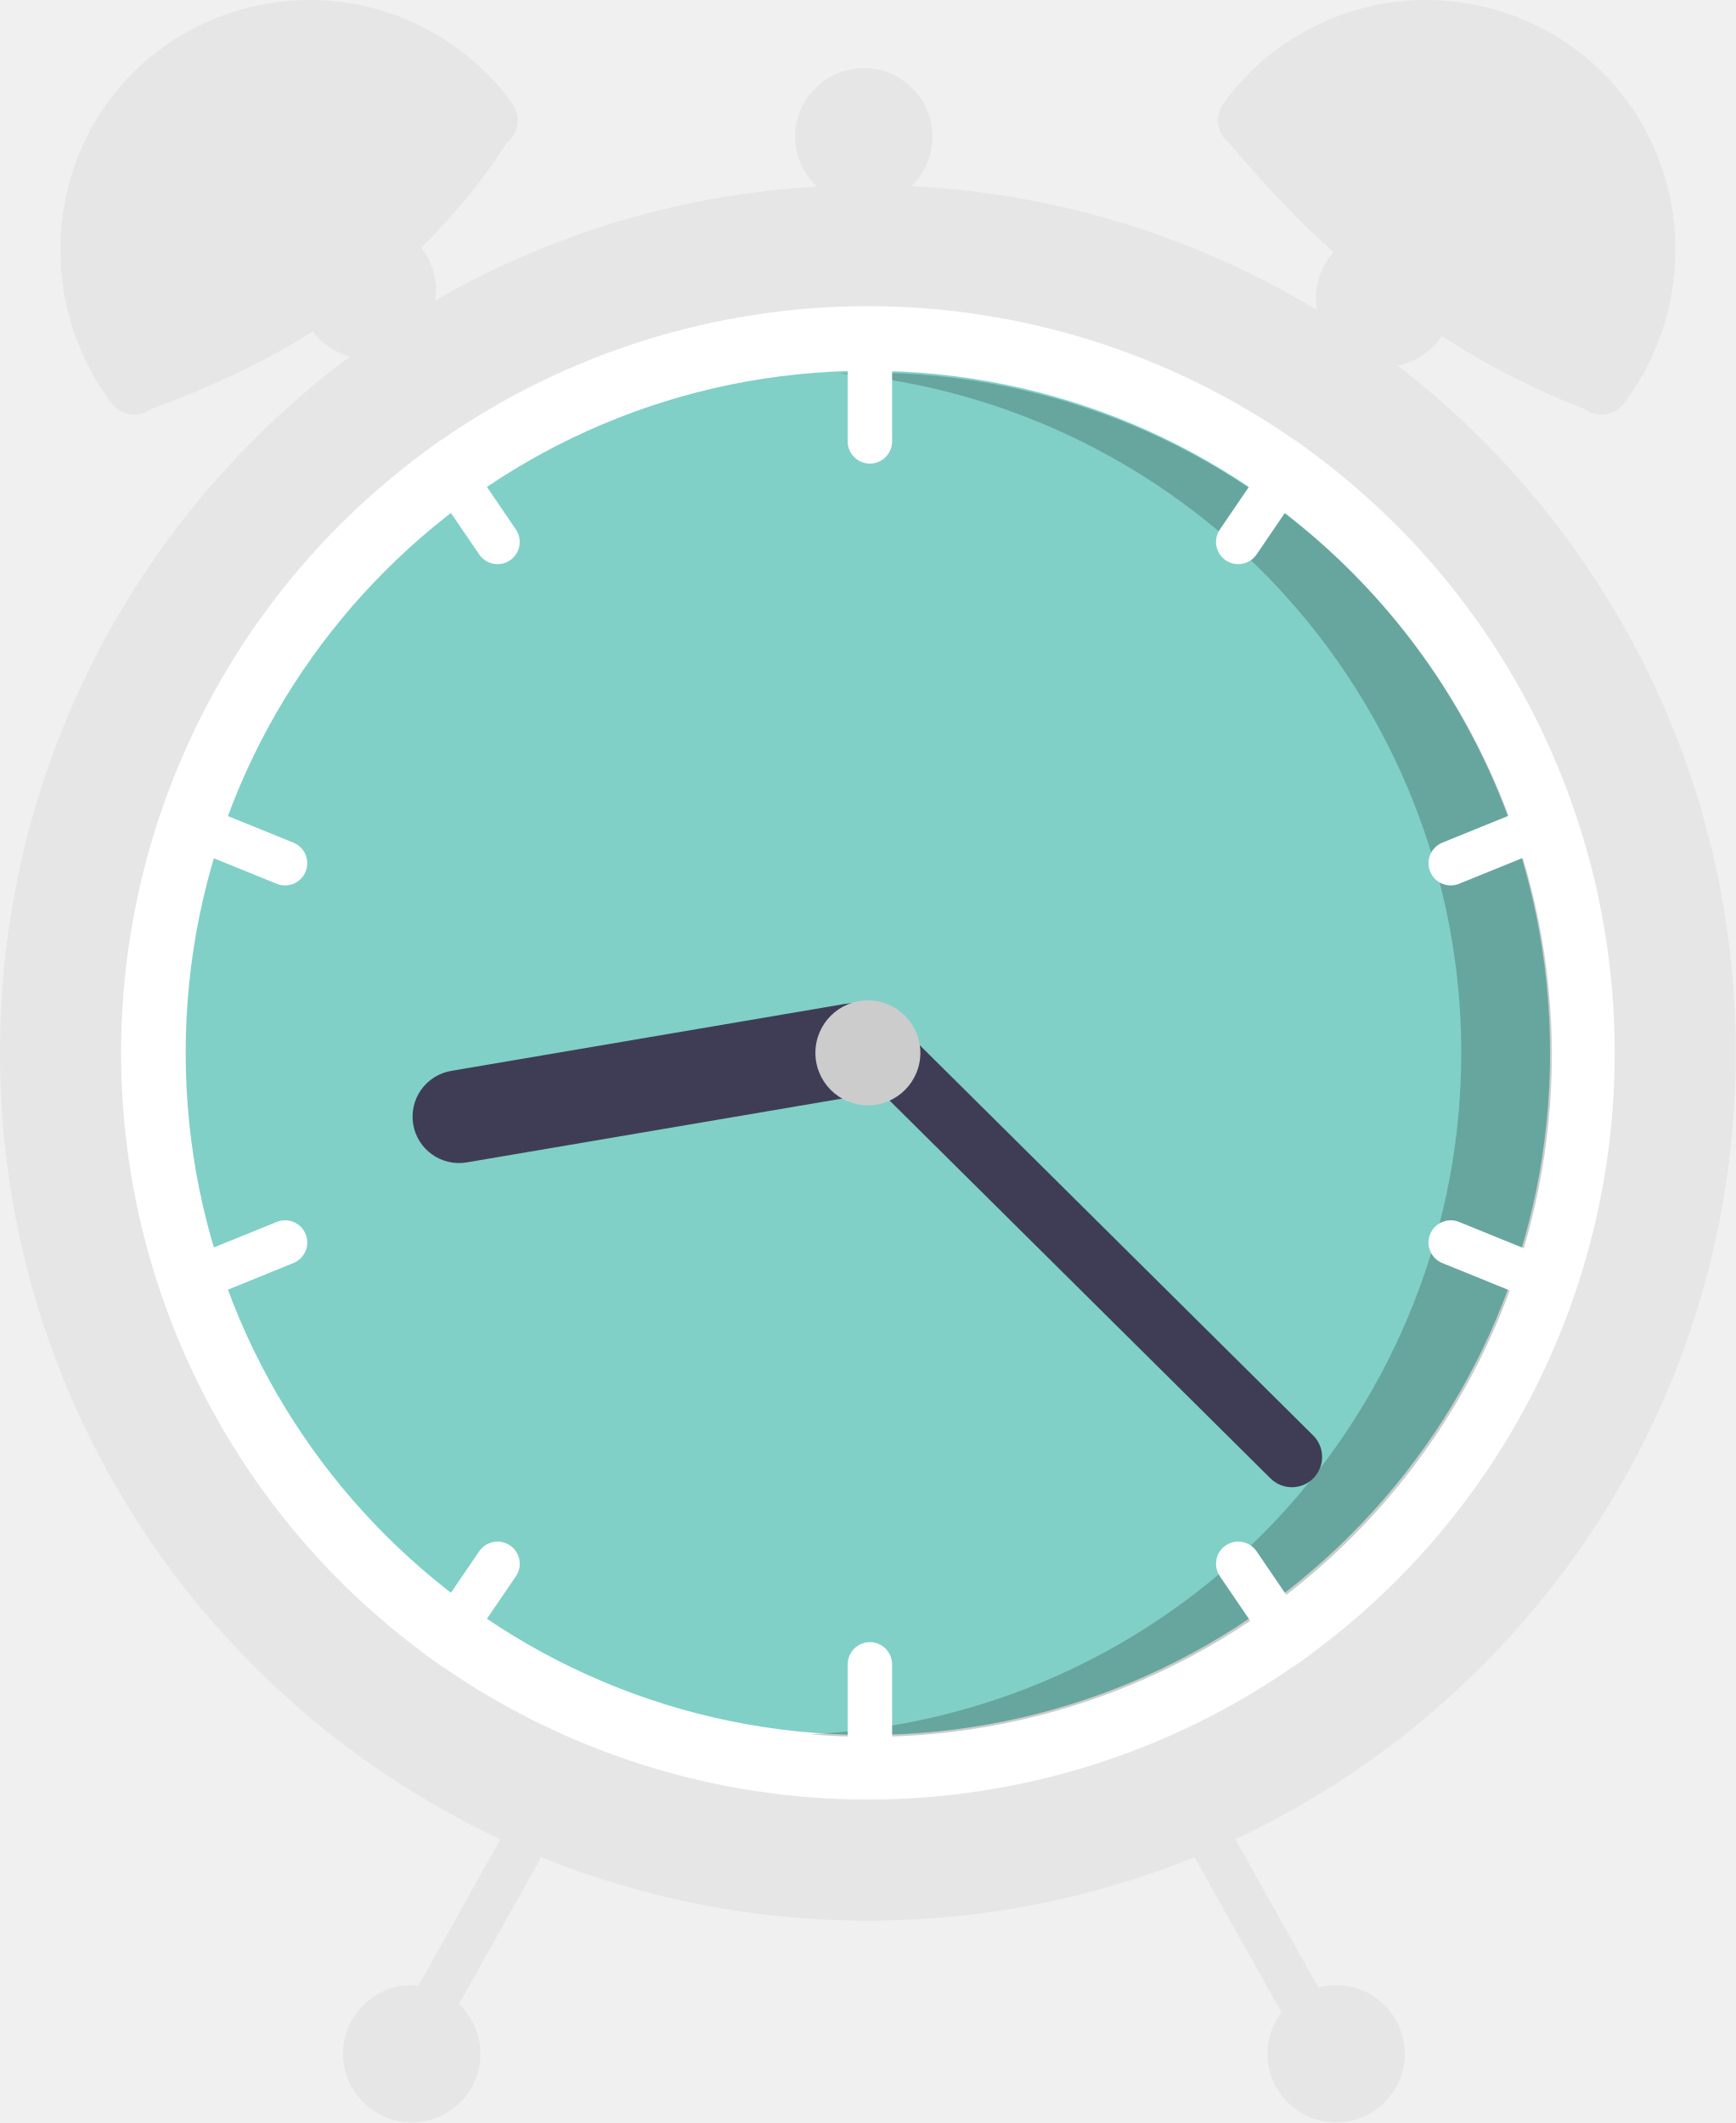
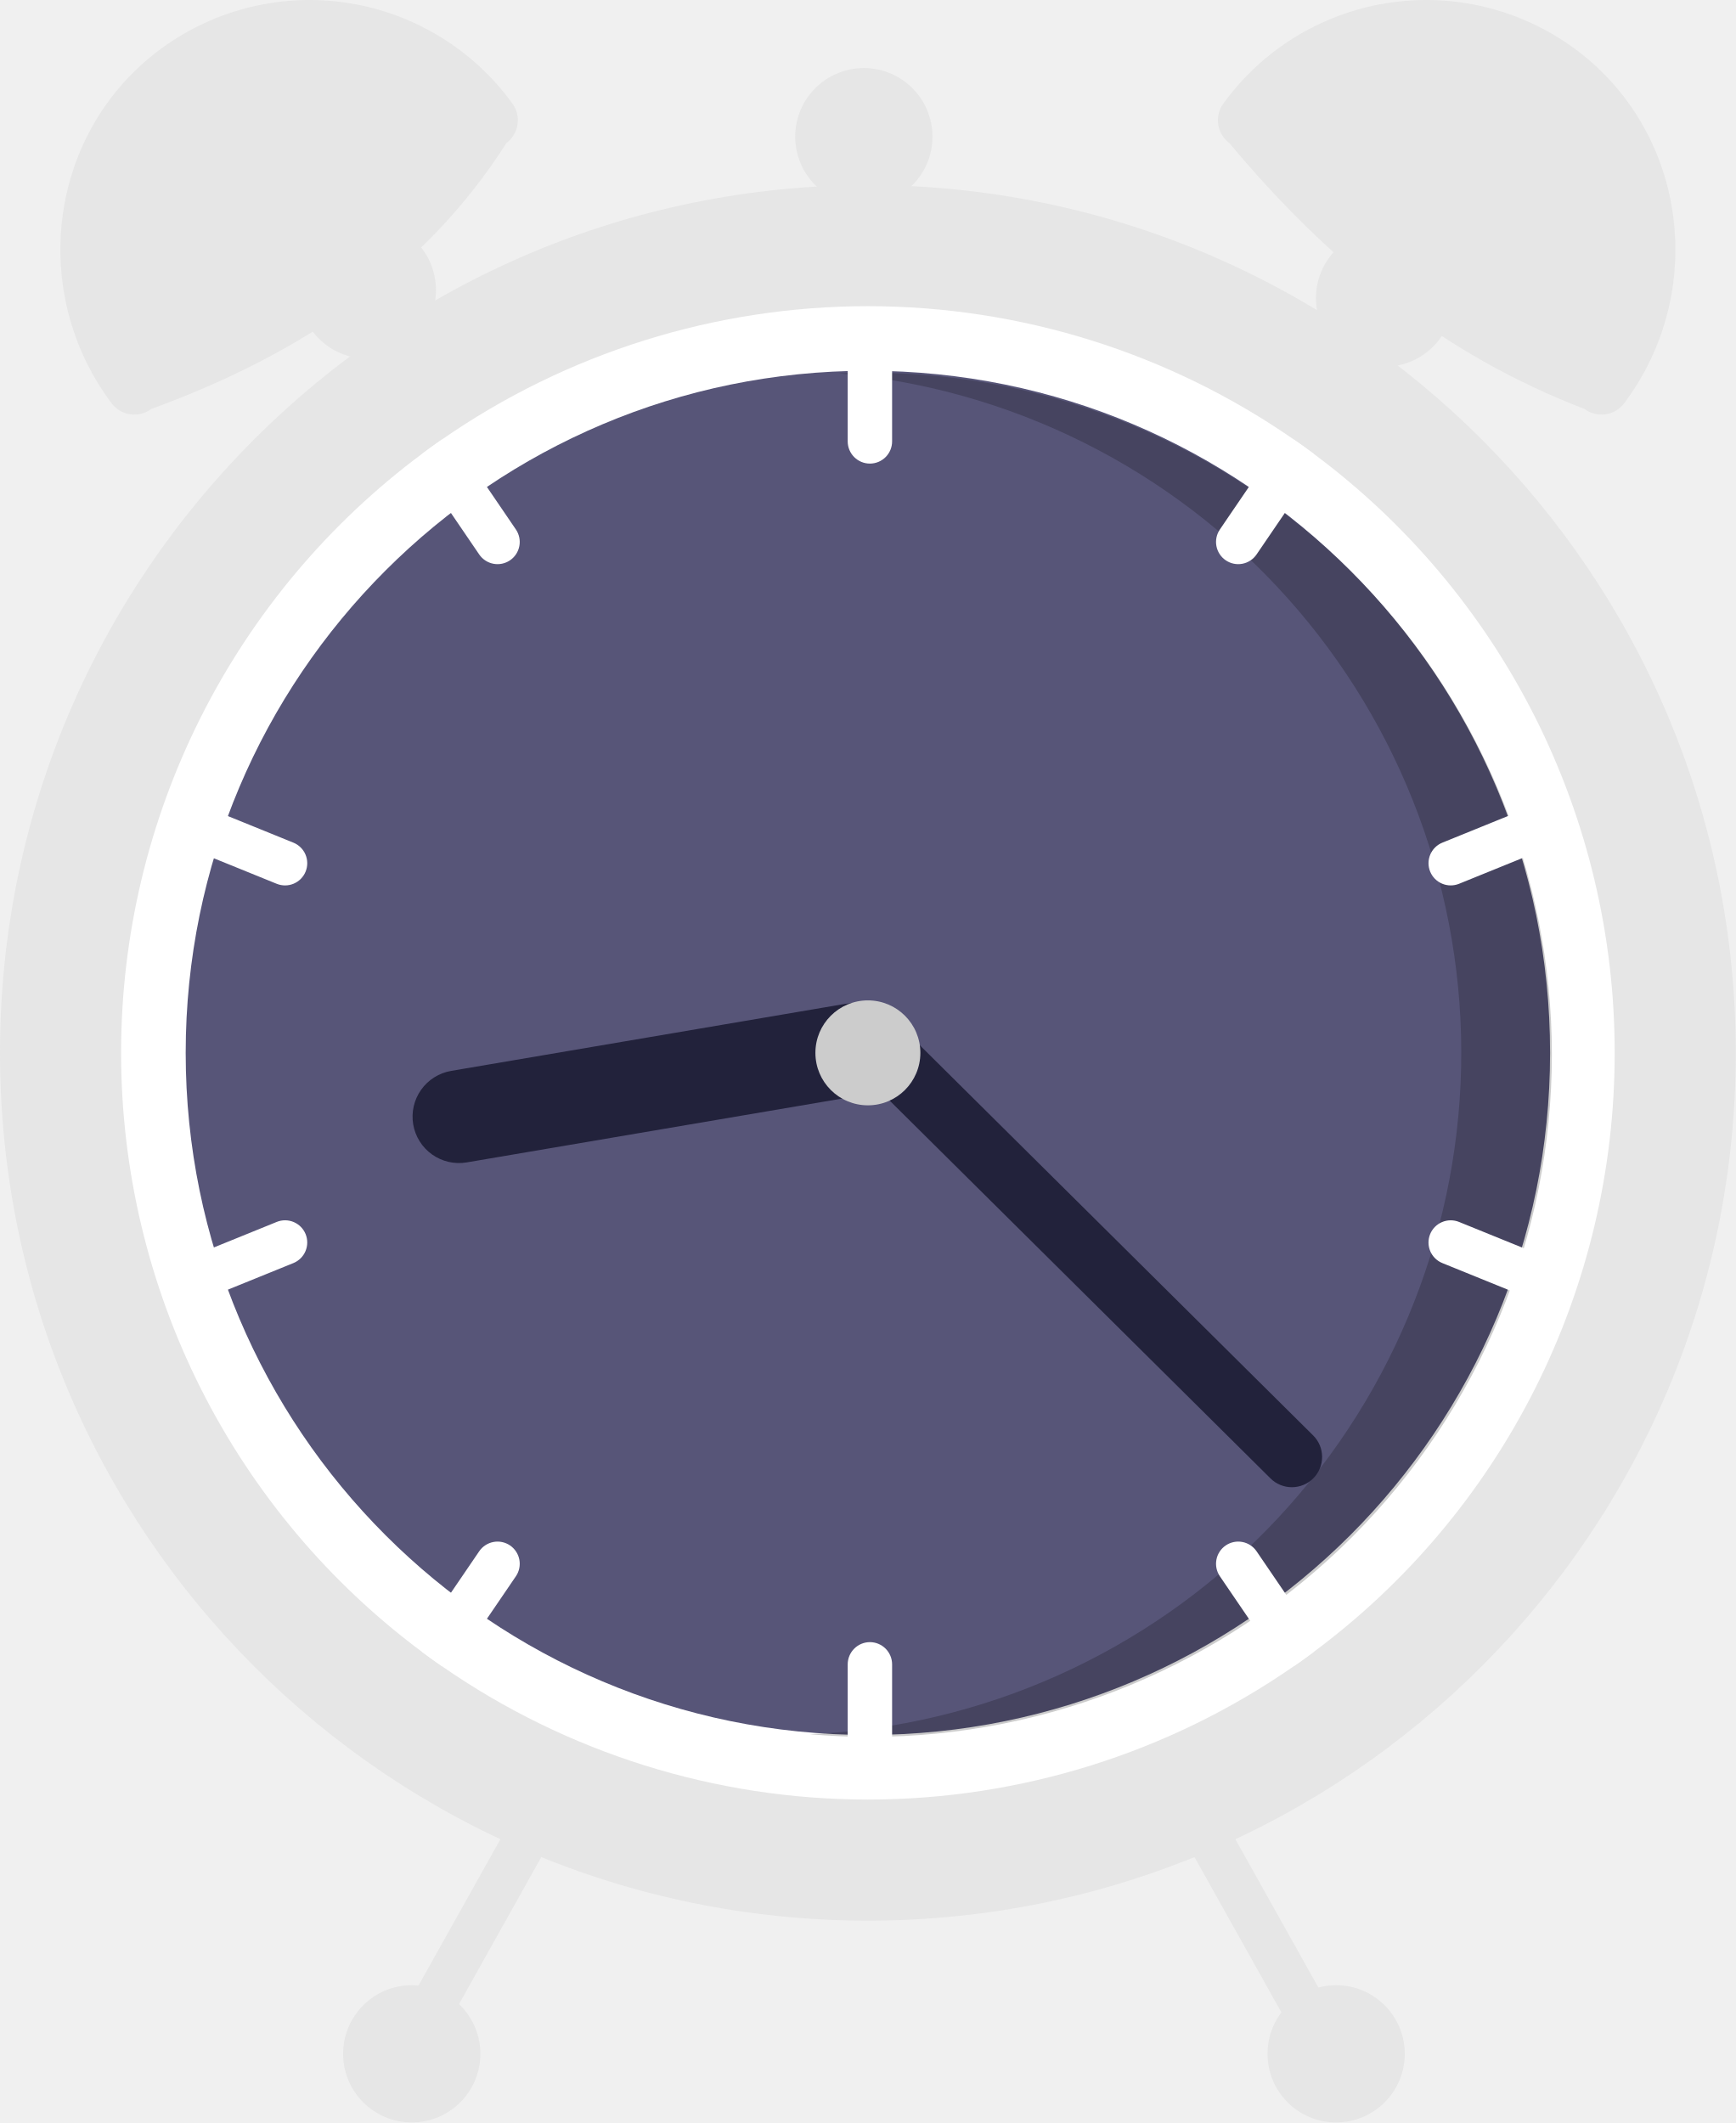
<svg xmlns="http://www.w3.org/2000/svg" width="430" height="526" viewBox="0 0 430 526" fill="none">
  <path d="M215 475.86C333.741 475.86 430 379.602 430 260.86C430 142.119 333.741 45.86 215 45.86C96.259 45.86 0 142.119 0 260.86C0 379.602 96.259 475.86 215 475.86Z" fill="#E6E6E6" />
-   <path d="M400 260.86C400.022 289.727 393.279 318.197 380.311 343.988C367.344 369.778 348.514 392.171 325.33 409.37C323.78 410.53 322.2 411.66 320.61 412.76C289.608 434.31 252.756 445.86 215 445.86C177.244 445.86 140.392 434.31 109.39 412.76C107.8 411.66 106.22 410.53 104.67 409.37C81.503 392.156 62.684 369.76 49.718 343.973C36.753 318.186 30 289.723 30 260.86C30 231.997 36.753 203.535 49.718 177.748C62.684 151.961 81.503 129.565 104.67 112.35C106.22 111.19 107.8 110.06 109.39 108.96C140.392 87.41 177.244 75.86 215 75.86C252.756 75.86 289.608 87.41 320.61 108.96C322.2 110.06 323.78 111.19 325.33 112.35C348.514 129.55 367.344 151.943 380.311 177.733C393.279 203.523 400.022 231.994 400 260.86Z" fill="white" />
-   <path d="M215 429.86C308.336 429.86 384 354.196 384 260.86C384 167.524 308.336 91.86 215 91.86C121.664 91.86 46 167.524 46 260.86C46 354.196 121.664 429.86 215 429.86Z" fill="#80D0C7" />
-   <path opacity="0.2" d="M215.441 92.333C212.879 92.333 210.333 92.4 207.799 92.513C250.512 96.266 290.202 116.116 318.828 148.04C347.453 179.964 362.872 221.576 361.962 264.445C361.052 307.314 343.881 348.234 313.927 378.915C283.973 409.596 243.477 427.743 200.642 429.681C205.52 430.104 210.453 430.333 215.441 430.333C260.263 430.333 303.248 412.528 334.942 380.834C366.636 349.14 384.441 306.155 384.441 261.333C384.441 216.511 366.636 173.526 334.942 141.832C303.248 110.138 260.263 92.333 215.441 92.333Z" fill="black" />
+   <path d="M400 260.86C400.022 289.727 393.279 318.197 380.311 343.988C367.344 369.778 348.514 392.171 325.33 409.37C323.78 410.53 322.2 411.66 320.61 412.76C289.608 434.31 252.756 445.86 215 445.86C177.244 445.86 140.392 434.31 109.39 412.76C107.8 411.66 106.22 410.53 104.67 409.37C81.503 392.156 62.684 369.76 49.718 343.973C36.753 318.186 30 289.723 30 260.86C30 231.997 36.753 203.535 49.718 177.748C62.684 151.961 81.503 129.565 104.67 112.35C106.22 111.19 107.8 110.06 109.39 108.96C140.392 87.41 177.244 75.86 215 75.86C252.756 75.86 289.608 87.41 320.61 108.96C322.2 110.06 323.78 111.19 325.33 112.35C348.514 129.55 367.344 151.943 380.311 177.733C393.279 203.523 400.022 231.993 400 260.86Z" fill="white" />
+   <path d="M215 429.859C308.336 429.859 384 354.195 384 260.859C384 167.523 308.336 91.859 215 91.859C121.664 91.859 46 167.523 46 260.859C46 354.195 121.664 429.859 215 429.859Z" fill="#575578" />
+   <path opacity="0.2" d="M215.441 92.332C212.879 92.332 210.333 92.399 207.799 92.512C250.512 96.265 290.202 116.115 318.828 148.039C347.453 179.963 362.872 221.575 361.962 264.444C361.052 307.313 343.881 348.233 313.927 378.914C283.973 409.595 243.477 427.742 200.642 429.68C205.52 430.103 210.453 430.332 215.441 430.332C260.263 430.332 303.248 412.527 334.942 380.833C366.636 349.139 384.441 306.154 384.441 261.332C384.441 216.51 366.636 173.525 334.942 141.831C303.248 110.137 260.263 92.332 215.441 92.332Z" fill="black" />
  <path d="M215.5 79.86C214.042 79.863 212.645 80.443 211.614 81.474C210.583 82.505 210.003 83.902 210 85.36V109.36C210 110.819 210.58 112.218 211.611 113.249C212.642 114.281 214.041 114.86 215.5 114.86C216.959 114.86 218.358 114.281 219.389 113.249C220.421 112.218 221 110.819 221 109.36V85.36C220.998 83.902 220.417 82.505 219.386 81.474C218.355 80.443 216.958 79.863 215.5 79.86Z" fill="white" />
-   <path d="M325.33 112.352C323.78 111.192 322.2 110.062 320.61 108.962C319.656 108.9 318.702 109.087 317.843 109.507C316.984 109.926 316.248 110.562 315.71 111.352L302.2 131.182C301.379 132.387 301.071 133.869 301.343 135.302C301.615 136.735 302.445 138.001 303.65 138.822C304.856 139.643 306.338 139.951 307.77 139.679C309.203 139.407 310.469 138.577 311.29 137.372L324.8 117.542C325.314 116.79 325.632 115.921 325.724 115.014C325.817 114.108 325.681 113.193 325.33 112.352Z" fill="white" />
+   <path d="M325.33 112.351C323.78 111.191 322.2 110.061 320.61 108.961C319.656 108.899 318.702 109.086 317.843 109.506C316.984 109.925 316.248 110.561 315.71 111.351L302.2 131.181C301.379 132.386 301.071 133.868 301.343 135.301C301.615 136.734 302.445 138 303.65 138.821C304.856 139.642 306.338 139.95 307.77 139.678C309.203 139.406 310.469 138.576 311.29 137.371L324.8 117.541C325.314 116.789 325.632 115.92 325.724 115.013C325.817 114.107 325.681 113.192 325.33 112.351Z" fill="white" />
  <path d="M386.71 202.769C386.438 202.101 386.038 201.492 385.531 200.978C385.024 200.465 384.421 200.056 383.756 199.776C383.091 199.495 382.377 199.348 381.656 199.344C380.934 199.339 380.218 199.477 379.55 199.749L357.31 208.779C355.96 209.329 354.884 210.392 354.317 211.736C353.751 213.079 353.741 214.592 354.29 215.942C354.838 217.293 355.901 218.37 357.243 218.938C358.586 219.505 360.099 219.517 361.45 218.969L383.69 209.939C385.039 209.386 386.115 208.322 386.681 206.978C387.247 205.634 387.257 204.121 386.71 202.769Z" fill="white" />
-   <path d="M127.8 131.182L114.29 111.352C113.752 110.562 113.017 109.926 112.157 109.507C111.298 109.087 110.344 108.9 109.39 108.962C107.8 110.062 106.22 111.192 104.67 112.352C104.319 113.193 104.183 114.108 104.276 115.014C104.368 115.921 104.686 116.79 105.2 117.542L118.71 137.372C119.531 138.577 120.797 139.407 122.23 139.679C123.663 139.951 125.145 139.643 126.35 138.822C127.555 138.001 128.385 136.735 128.657 135.302C128.929 133.869 128.621 132.387 127.8 131.182Z" fill="white" />
+   <path d="M127.8 131.181L114.29 111.351C113.752 110.561 113.017 109.925 112.157 109.506C111.298 109.086 110.344 108.899 109.39 108.961C107.8 110.061 106.22 111.191 104.67 112.351C104.319 113.192 104.183 114.107 104.276 115.013C104.368 115.92 104.686 116.789 105.2 117.541L118.71 137.371C119.531 138.576 120.797 139.406 122.23 139.678C123.663 139.95 125.145 139.642 126.35 138.821C127.555 138 128.385 136.734 128.657 135.301C128.929 133.868 128.621 132.386 127.8 131.181Z" fill="white" />
  <path d="M72.69 208.782L50.45 199.752C49.099 199.203 47.585 199.214 46.242 199.781C44.898 200.348 43.835 201.426 43.286 202.777C42.737 204.128 42.747 205.642 43.314 206.986C43.882 208.329 44.959 209.392 46.31 209.942L68.55 218.972C69.901 219.519 71.414 219.508 72.757 218.94C74.099 218.373 75.162 217.295 75.71 215.945C76.259 214.594 76.249 213.081 75.683 211.738C75.117 210.395 74.04 209.332 72.69 208.782Z" fill="white" />
  <path d="M215.5 406.859C214.042 406.862 212.645 407.442 211.614 408.473C210.583 409.504 210.003 410.901 210 412.359V436.359C210 437.818 210.58 439.217 211.611 440.248C212.642 441.28 214.041 441.859 215.5 441.859C216.959 441.859 218.358 441.28 219.389 440.248C220.421 439.217 221 437.818 221 436.359V412.359C220.998 410.901 220.417 409.504 219.386 408.473C218.355 407.442 216.958 406.862 215.5 406.859Z" fill="white" />
  <path d="M324.8 404.183L311.29 384.353C310.884 383.756 310.363 383.245 309.76 382.849C309.156 382.453 308.48 382.18 307.77 382.046C307.061 381.911 306.332 381.917 305.625 382.065C304.918 382.212 304.247 382.497 303.65 382.903C303.053 383.309 302.542 383.829 302.146 384.433C301.75 385.037 301.477 385.713 301.343 386.423C301.208 387.132 301.214 387.861 301.362 388.568C301.509 389.275 301.794 389.946 302.2 390.543L315.71 410.373C316.248 411.163 316.983 411.799 317.843 412.218C318.702 412.637 319.656 412.825 320.61 412.763C322.2 411.663 323.78 410.533 325.33 409.373C325.681 408.532 325.817 407.617 325.724 406.711C325.632 405.804 325.314 404.935 324.8 404.183Z" fill="white" />
  <path d="M383.69 311.782L361.45 302.752C360.099 302.203 358.585 302.214 357.242 302.781C355.898 303.348 354.835 304.426 354.286 305.777C353.737 307.128 353.747 308.642 354.314 309.986C354.882 311.329 355.959 312.392 357.31 312.942L379.55 321.972C380.901 322.519 382.414 322.508 383.757 321.94C385.099 321.373 386.162 320.295 386.71 318.945C387.259 317.594 387.249 316.081 386.683 314.738C386.116 313.395 385.04 312.332 383.69 311.782Z" fill="white" />
  <path d="M126.35 382.902C125.145 382.082 123.663 381.774 122.23 382.046C120.797 382.318 119.531 383.147 118.71 384.352L105.2 404.182C104.686 404.935 104.368 405.804 104.276 406.71C104.183 407.617 104.319 408.532 104.67 409.372C106.22 410.532 107.8 411.662 109.39 412.762C110.344 412.825 111.298 412.637 112.157 412.218C113.017 411.799 113.752 411.163 114.29 410.372L127.8 390.542C128.207 389.946 128.492 389.275 128.639 388.568C128.786 387.861 128.792 387.132 128.658 386.422C128.523 385.713 128.25 385.037 127.854 384.433C127.458 383.829 126.947 383.309 126.35 382.902Z" fill="white" />
  <path d="M75.71 305.769C75.438 305.101 75.038 304.492 74.531 303.978C74.024 303.465 73.421 303.056 72.756 302.776C72.091 302.495 71.377 302.348 70.656 302.344C69.934 302.339 69.219 302.477 68.55 302.749L46.31 311.779C44.96 312.329 43.884 313.392 43.317 314.736C42.751 316.079 42.741 317.592 43.29 318.942C43.838 320.293 44.901 321.37 46.243 321.938C47.586 322.505 49.099 322.517 50.45 321.969L72.69 312.939C74.039 312.386 75.115 311.322 75.681 309.978C76.247 308.634 76.257 307.121 75.71 305.769Z" fill="white" />
-   <path d="M222.636 258.132C223.144 261.138 222.439 264.223 220.675 266.71C218.911 269.197 216.233 270.883 213.228 271.398L115.629 287.999C114.141 288.252 112.616 288.21 111.144 287.874C109.672 287.538 108.28 286.916 107.048 286.042C105.816 285.168 104.768 284.061 103.965 282.782C103.161 281.503 102.617 280.079 102.364 278.59C102.111 277.101 102.153 275.577 102.489 274.105C102.825 272.633 103.447 271.241 104.321 270.009C105.194 268.777 106.302 267.729 107.581 266.926C108.859 266.122 110.284 265.578 111.773 265.325L209.371 248.723C212.377 248.216 215.462 248.921 217.949 250.685C220.436 252.449 222.122 255.127 222.636 258.132Z" fill="#3F3D56" />
-   <path d="M325.356 366.263C323.954 367.673 322.05 368.469 320.061 368.477C318.073 368.485 316.162 367.703 314.749 366.304L209.686 262.065C208.276 260.664 207.48 258.76 207.474 256.772C207.467 254.784 208.249 252.875 209.649 251.464C211.05 250.053 212.953 249.255 214.941 249.246C216.928 249.237 218.838 250.018 220.251 251.417L325.314 355.656C326.724 357.058 327.52 358.962 327.528 360.951C327.536 362.939 326.755 364.849 325.356 366.263Z" fill="#3F3D56" />
+   <path d="M222.636 258.132C223.144 261.138 222.439 264.223 220.675 266.71C218.911 269.197 216.233 270.883 213.228 271.398L115.629 287.999C114.141 288.252 112.616 288.21 111.144 287.874C109.672 287.538 108.28 286.916 107.048 286.042C105.816 285.168 104.768 284.061 103.965 282.782C103.161 281.503 102.617 280.079 102.364 278.59C102.111 277.101 102.153 275.577 102.489 274.105C102.825 272.633 103.447 271.241 104.321 270.009C105.194 268.777 106.302 267.729 107.581 266.926C108.859 266.122 110.284 265.578 111.773 265.325L209.371 248.723C212.377 248.216 215.462 248.921 217.949 250.685C220.436 252.449 222.122 255.127 222.636 258.132Z" fill="#22223B" />
+   <path d="M325.356 366.263C323.954 367.673 322.05 368.469 320.061 368.477C318.073 368.485 316.162 367.703 314.749 366.304L209.686 262.065C208.276 260.664 207.48 258.76 207.474 256.772C207.467 254.784 208.249 252.875 209.649 251.464C211.05 250.053 212.953 249.255 214.941 249.246C216.928 249.237 218.838 250.018 220.251 251.417L325.314 355.656C326.724 357.058 327.52 358.962 327.528 360.951C327.536 362.939 326.755 364.849 325.356 366.263Z" fill="#22223B" />
  <path d="M215 273.859C222.18 273.859 228 268.039 228 260.859C228 253.68 222.18 247.859 215 247.859C207.82 247.859 202 253.68 202 260.859C202 268.039 207.82 273.859 215 273.859Z" fill="#CCCCCC" />
  <path d="M125.456 35.44C105.501 66.812 75.055 87.633 37.506 101.31C36.764 101.866 35.92 102.27 35.022 102.5C34.124 102.729 33.189 102.779 32.272 102.648C31.354 102.516 30.472 102.205 29.674 101.732C28.877 101.259 28.18 100.634 27.625 99.892C7.229 72.659 11.834 33.739 38.753 12.93C45.261 7.908 52.701 4.229 60.643 2.106C68.584 -0.017 76.868 -0.542 85.014 0.563C93.16 1.668 101.005 4.38 108.094 8.541C115.183 12.703 121.375 18.231 126.31 24.805L126.875 25.558C127.43 26.3 127.834 27.145 128.064 28.043C128.293 28.941 128.344 29.875 128.212 30.793C128.08 31.71 127.769 32.593 127.296 33.391C126.823 34.188 126.198 34.884 125.456 35.44Z" fill="#E6E6E6" />
  <path d="M303.69 24.805C308.625 18.231 314.817 12.703 321.906 8.541C328.995 4.38 336.84 1.668 344.986 0.563C353.132 -0.542 361.416 -0.017 369.357 2.106C377.299 4.229 384.74 7.908 391.247 12.93C418.166 33.739 422.771 72.659 402.375 99.892C401.82 100.634 401.123 101.259 400.326 101.732C399.529 102.205 398.646 102.516 397.728 102.648C396.811 102.779 395.876 102.729 394.978 102.5C394.08 102.27 393.236 101.866 392.494 101.31C357.636 87.965 329.052 64.871 304.544 35.44C303.045 34.318 302.054 32.646 301.788 30.793C301.522 28.94 302.003 27.057 303.125 25.558L303.69 24.805Z" fill="#E6E6E6" />
  <path d="M294.943 447.131C293.672 447.845 292.736 449.034 292.34 450.437C291.944 451.84 292.12 453.342 292.83 454.616L324.571 511.339C325.284 512.611 326.473 513.549 327.876 513.945C329.28 514.341 330.784 514.163 332.056 513.451C333.329 512.739 334.267 511.55 334.663 510.147C335.06 508.743 334.883 507.24 334.171 505.967L302.429 449.244C301.715 447.973 300.526 447.037 299.123 446.641C297.72 446.245 296.217 446.421 294.943 447.131Z" fill="#E6E6E6" />
  <path d="M127.571 449.245L95.829 505.968C95.118 507.24 94.94 508.744 95.337 510.148C95.733 511.551 96.671 512.74 97.944 513.452C99.217 514.164 100.72 514.342 102.124 513.945C103.527 513.549 104.716 512.612 105.429 511.339L137.171 454.617C137.524 453.986 137.749 453.293 137.834 452.575C137.918 451.858 137.861 451.131 137.665 450.436C137.469 449.74 137.137 449.091 136.69 448.524C136.243 447.956 135.688 447.483 135.058 447.13C134.427 446.777 133.733 446.552 133.016 446.468C132.299 446.383 131.572 446.44 130.876 446.637C130.181 446.833 129.532 447.165 128.964 447.612C128.397 448.06 127.924 448.614 127.571 449.245Z" fill="#E6E6E6" />
  <path d="M331 525.859C340.389 525.859 348 518.248 348 508.859C348 499.471 340.389 491.859 331 491.859C321.611 491.859 314 499.471 314 508.859C314 518.248 321.611 525.859 331 525.859Z" fill="#E6E6E6" />
  <path d="M343 90.86C352.389 90.86 360 83.249 360 73.86C360 64.472 352.389 56.86 343 56.86C333.611 56.86 326 64.472 326 73.86C326 83.249 333.611 90.86 343 90.86Z" fill="#E6E6E6" />
  <path d="M214 50.86C223.389 50.86 231 43.249 231 33.86C231 24.471 223.389 16.86 214 16.86C204.611 16.86 197 24.471 197 33.86C197 43.249 204.611 50.86 214 50.86Z" fill="#E6E6E6" />
  <path d="M91 88.86C100.389 88.86 108 81.249 108 71.86C108 62.471 100.389 54.86 91 54.86C81.611 54.86 74 62.471 74 71.86C74 81.249 81.611 88.86 91 88.86Z" fill="#E6E6E6" />
  <path d="M102 525.859C111.389 525.859 119 518.248 119 508.859C119 499.471 111.389 491.859 102 491.859C92.611 491.859 85 499.471 85 508.859C85 518.248 92.611 525.859 102 525.859Z" fill="#E6E6E6" />
</svg>
